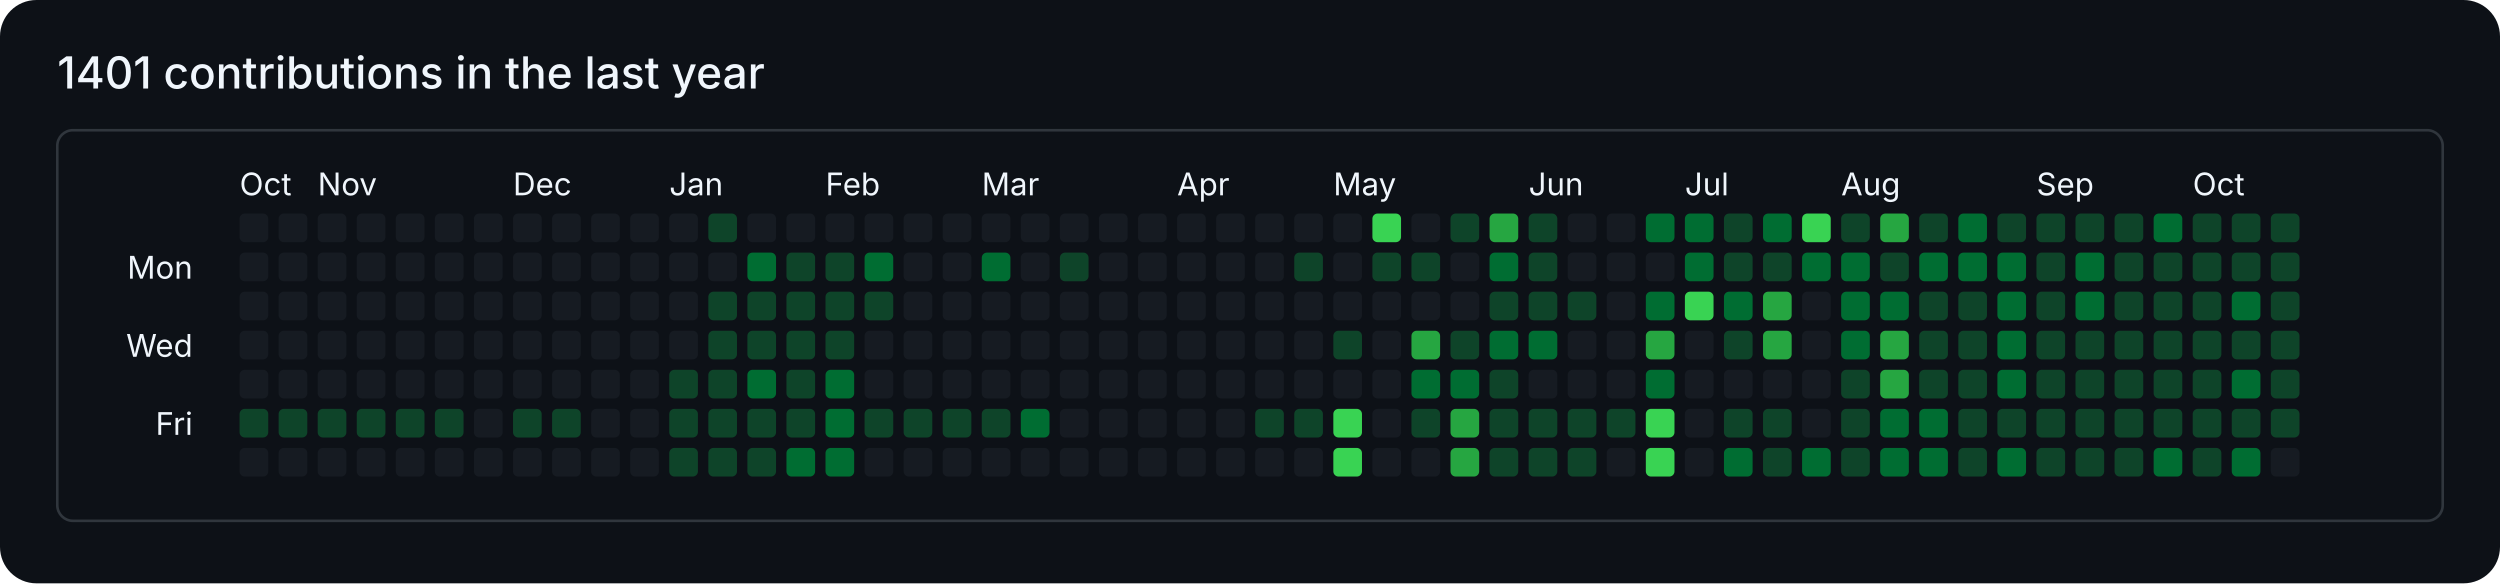
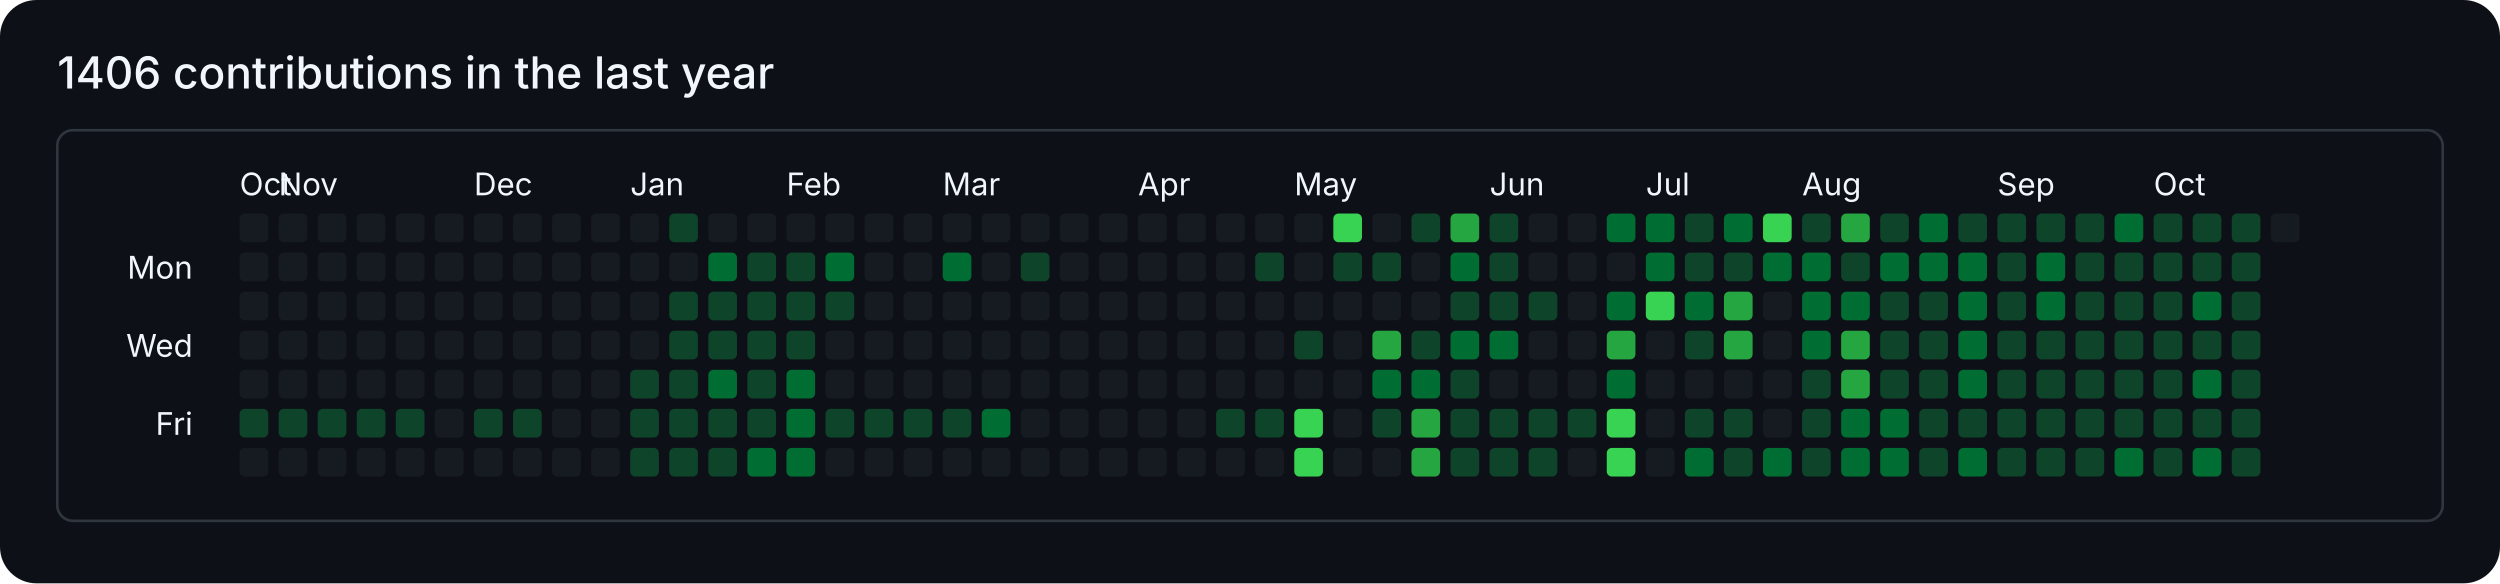
<svg xmlns="http://www.w3.org/2000/svg" width="1200" height="280" viewBox="0 0 960 224" fill="none" role="img" aria-label="AleksZyro GitHub contribution calendar">
  <style>
    .title { font: 500 17px -apple-system, BlinkMacSystemFont, 'Segoe UI', sans-serif; fill: #f0f6fc; }
    .month-label, .weekday-label, .legend, .hint { font: 400 12px -apple-system, BlinkMacSystemFont, 'Segoe UI', sans-serif; fill: #f0f6fc; }
    .hint, .legend-muted { fill: #8b949e; }
    .day-cell { shape-rendering: geometricPrecision; }
  </style>
  <rect width="960" height="224" rx="14" fill="#0d1117" />
-   <text x="22" y="34" class="title">1401 contributions in the last year</text>
+   <text x="22" y="34" class="title">1406 contributions in the last year</text>
  <rect x="22" y="50" width="916" height="150" rx="6" fill="none" stroke="#30363d" />
  <text x="92" y="75" class="month-label">Oct</text>
-   <text x="122" y="75" class="month-label">Nov</text>
-   <text x="197" y="75" class="month-label">Dec</text>
-   <text x="257" y="75" class="month-label">Jan</text>
-   <text x="317" y="75" class="month-label">Feb</text>
-   <text x="377" y="75" class="month-label">Mar</text>
-   <text x="452" y="75" class="month-label">Apr</text>
-   <text x="512" y="75" class="month-label">May</text>
-   <text x="587" y="75" class="month-label">Jun</text>
-   <text x="647" y="75" class="month-label">Jul</text>
-   <text x="707" y="75" class="month-label">Aug</text>
-   <text x="782" y="75" class="month-label">Sep</text>
-   <text x="842" y="75" class="month-label">Oct</text>
+   <text x="107" y="75" class="month-label">Nov</text>
+   <text x="182" y="75" class="month-label">Dec</text>
+   <text x="242" y="75" class="month-label">Jan</text>
+   <text x="302" y="75" class="month-label">Feb</text>
+   <text x="362" y="75" class="month-label">Mar</text>
+   <text x="437" y="75" class="month-label">Apr</text>
+   <text x="497" y="75" class="month-label">May</text>
+   <text x="572" y="75" class="month-label">Jun</text>
+   <text x="632" y="75" class="month-label">Jul</text>
+   <text x="692" y="75" class="month-label">Aug</text>
+   <text x="767" y="75" class="month-label">Sep</text>
+   <text x="827" y="75" class="month-label">Oct</text>
  <text x="74" y="107" class="weekday-label" text-anchor="end">Mon</text>
  <text x="74" y="137" class="weekday-label" text-anchor="end">Wed</text>
  <text x="74" y="167" class="weekday-label" text-anchor="end">Fri</text>
  <rect class="day-cell" x="92" y="82" width="11" height="11" rx="2" fill="#161b22" />
  <rect class="day-cell" x="92" y="97" width="11" height="11" rx="2" fill="#161b22" />
  <rect class="day-cell" x="92" y="112" width="11" height="11" rx="2" fill="#161b22" />
  <rect class="day-cell" x="92" y="127" width="11" height="11" rx="2" fill="#161b22" />
  <rect class="day-cell" x="92" y="142" width="11" height="11" rx="2" fill="#161b22" />
  <rect class="day-cell" x="92" y="157" width="11" height="11" rx="2" fill="#0e4429" />
  <rect class="day-cell" x="92" y="172" width="11" height="11" rx="2" fill="#161b22" />
  <rect class="day-cell" x="107" y="82" width="11" height="11" rx="2" fill="#161b22" />
  <rect class="day-cell" x="107" y="97" width="11" height="11" rx="2" fill="#161b22" />
  <rect class="day-cell" x="107" y="112" width="11" height="11" rx="2" fill="#161b22" />
  <rect class="day-cell" x="107" y="127" width="11" height="11" rx="2" fill="#161b22" />
  <rect class="day-cell" x="107" y="142" width="11" height="11" rx="2" fill="#161b22" />
  <rect class="day-cell" x="107" y="157" width="11" height="11" rx="2" fill="#0e4429" />
  <rect class="day-cell" x="107" y="172" width="11" height="11" rx="2" fill="#161b22" />
  <rect class="day-cell" x="122" y="82" width="11" height="11" rx="2" fill="#161b22" />
  <rect class="day-cell" x="122" y="97" width="11" height="11" rx="2" fill="#161b22" />
  <rect class="day-cell" x="122" y="112" width="11" height="11" rx="2" fill="#161b22" />
  <rect class="day-cell" x="122" y="127" width="11" height="11" rx="2" fill="#161b22" />
  <rect class="day-cell" x="122" y="142" width="11" height="11" rx="2" fill="#161b22" />
  <rect class="day-cell" x="122" y="157" width="11" height="11" rx="2" fill="#0e4429" />
  <rect class="day-cell" x="122" y="172" width="11" height="11" rx="2" fill="#161b22" />
  <rect class="day-cell" x="137" y="82" width="11" height="11" rx="2" fill="#161b22" />
  <rect class="day-cell" x="137" y="97" width="11" height="11" rx="2" fill="#161b22" />
  <rect class="day-cell" x="137" y="112" width="11" height="11" rx="2" fill="#161b22" />
  <rect class="day-cell" x="137" y="127" width="11" height="11" rx="2" fill="#161b22" />
  <rect class="day-cell" x="137" y="142" width="11" height="11" rx="2" fill="#161b22" />
  <rect class="day-cell" x="137" y="157" width="11" height="11" rx="2" fill="#0e4429" />
  <rect class="day-cell" x="137" y="172" width="11" height="11" rx="2" fill="#161b22" />
  <rect class="day-cell" x="152" y="82" width="11" height="11" rx="2" fill="#161b22" />
  <rect class="day-cell" x="152" y="97" width="11" height="11" rx="2" fill="#161b22" />
  <rect class="day-cell" x="152" y="112" width="11" height="11" rx="2" fill="#161b22" />
  <rect class="day-cell" x="152" y="127" width="11" height="11" rx="2" fill="#161b22" />
  <rect class="day-cell" x="152" y="142" width="11" height="11" rx="2" fill="#161b22" />
  <rect class="day-cell" x="152" y="157" width="11" height="11" rx="2" fill="#0e4429" />
  <rect class="day-cell" x="152" y="172" width="11" height="11" rx="2" fill="#161b22" />
  <rect class="day-cell" x="167" y="82" width="11" height="11" rx="2" fill="#161b22" />
  <rect class="day-cell" x="167" y="97" width="11" height="11" rx="2" fill="#161b22" />
  <rect class="day-cell" x="167" y="112" width="11" height="11" rx="2" fill="#161b22" />
  <rect class="day-cell" x="167" y="127" width="11" height="11" rx="2" fill="#161b22" />
  <rect class="day-cell" x="167" y="142" width="11" height="11" rx="2" fill="#161b22" />
-   <rect class="day-cell" x="167" y="157" width="11" height="11" rx="2" fill="#0e4429" />
+   <rect class="day-cell" x="167" y="157" width="11" height="11" rx="2" fill="#161b22" />
  <rect class="day-cell" x="167" y="172" width="11" height="11" rx="2" fill="#161b22" />
  <rect class="day-cell" x="182" y="82" width="11" height="11" rx="2" fill="#161b22" />
  <rect class="day-cell" x="182" y="97" width="11" height="11" rx="2" fill="#161b22" />
  <rect class="day-cell" x="182" y="112" width="11" height="11" rx="2" fill="#161b22" />
  <rect class="day-cell" x="182" y="127" width="11" height="11" rx="2" fill="#161b22" />
  <rect class="day-cell" x="182" y="142" width="11" height="11" rx="2" fill="#161b22" />
-   <rect class="day-cell" x="182" y="157" width="11" height="11" rx="2" fill="#161b22" />
+   <rect class="day-cell" x="182" y="157" width="11" height="11" rx="2" fill="#0e4429" />
  <rect class="day-cell" x="182" y="172" width="11" height="11" rx="2" fill="#161b22" />
  <rect class="day-cell" x="197" y="82" width="11" height="11" rx="2" fill="#161b22" />
  <rect class="day-cell" x="197" y="97" width="11" height="11" rx="2" fill="#161b22" />
  <rect class="day-cell" x="197" y="112" width="11" height="11" rx="2" fill="#161b22" />
  <rect class="day-cell" x="197" y="127" width="11" height="11" rx="2" fill="#161b22" />
  <rect class="day-cell" x="197" y="142" width="11" height="11" rx="2" fill="#161b22" />
  <rect class="day-cell" x="197" y="157" width="11" height="11" rx="2" fill="#0e4429" />
  <rect class="day-cell" x="197" y="172" width="11" height="11" rx="2" fill="#161b22" />
  <rect class="day-cell" x="212" y="82" width="11" height="11" rx="2" fill="#161b22" />
  <rect class="day-cell" x="212" y="97" width="11" height="11" rx="2" fill="#161b22" />
  <rect class="day-cell" x="212" y="112" width="11" height="11" rx="2" fill="#161b22" />
  <rect class="day-cell" x="212" y="127" width="11" height="11" rx="2" fill="#161b22" />
  <rect class="day-cell" x="212" y="142" width="11" height="11" rx="2" fill="#161b22" />
-   <rect class="day-cell" x="212" y="157" width="11" height="11" rx="2" fill="#0e4429" />
+   <rect class="day-cell" x="212" y="157" width="11" height="11" rx="2" fill="#161b22" />
  <rect class="day-cell" x="212" y="172" width="11" height="11" rx="2" fill="#161b22" />
  <rect class="day-cell" x="227" y="82" width="11" height="11" rx="2" fill="#161b22" />
  <rect class="day-cell" x="227" y="97" width="11" height="11" rx="2" fill="#161b22" />
  <rect class="day-cell" x="227" y="112" width="11" height="11" rx="2" fill="#161b22" />
  <rect class="day-cell" x="227" y="127" width="11" height="11" rx="2" fill="#161b22" />
  <rect class="day-cell" x="227" y="142" width="11" height="11" rx="2" fill="#161b22" />
  <rect class="day-cell" x="227" y="157" width="11" height="11" rx="2" fill="#161b22" />
  <rect class="day-cell" x="227" y="172" width="11" height="11" rx="2" fill="#161b22" />
  <rect class="day-cell" x="242" y="82" width="11" height="11" rx="2" fill="#161b22" />
  <rect class="day-cell" x="242" y="97" width="11" height="11" rx="2" fill="#161b22" />
  <rect class="day-cell" x="242" y="112" width="11" height="11" rx="2" fill="#161b22" />
  <rect class="day-cell" x="242" y="127" width="11" height="11" rx="2" fill="#161b22" />
-   <rect class="day-cell" x="242" y="142" width="11" height="11" rx="2" fill="#161b22" />
-   <rect class="day-cell" x="242" y="157" width="11" height="11" rx="2" fill="#161b22" />
-   <rect class="day-cell" x="242" y="172" width="11" height="11" rx="2" fill="#161b22" />
-   <rect class="day-cell" x="257" y="82" width="11" height="11" rx="2" fill="#161b22" />
+   <rect class="day-cell" x="242" y="142" width="11" height="11" rx="2" fill="#0e4429" />
+   <rect class="day-cell" x="242" y="157" width="11" height="11" rx="2" fill="#0e4429" />
+   <rect class="day-cell" x="242" y="172" width="11" height="11" rx="2" fill="#0e4429" />
+   <rect class="day-cell" x="257" y="82" width="11" height="11" rx="2" fill="#0e4429" />
  <rect class="day-cell" x="257" y="97" width="11" height="11" rx="2" fill="#161b22" />
-   <rect class="day-cell" x="257" y="112" width="11" height="11" rx="2" fill="#161b22" />
-   <rect class="day-cell" x="257" y="127" width="11" height="11" rx="2" fill="#161b22" />
+   <rect class="day-cell" x="257" y="112" width="11" height="11" rx="2" fill="#0e4429" />
+   <rect class="day-cell" x="257" y="127" width="11" height="11" rx="2" fill="#0e4429" />
  <rect class="day-cell" x="257" y="142" width="11" height="11" rx="2" fill="#0e4429" />
  <rect class="day-cell" x="257" y="157" width="11" height="11" rx="2" fill="#0e4429" />
  <rect class="day-cell" x="257" y="172" width="11" height="11" rx="2" fill="#0e4429" />
-   <rect class="day-cell" x="272" y="82" width="11" height="11" rx="2" fill="#0e4429" />
-   <rect class="day-cell" x="272" y="97" width="11" height="11" rx="2" fill="#161b22" />
+   <rect class="day-cell" x="272" y="82" width="11" height="11" rx="2" fill="#161b22" />
+   <rect class="day-cell" x="272" y="97" width="11" height="11" rx="2" fill="#006d32" />
  <rect class="day-cell" x="272" y="112" width="11" height="11" rx="2" fill="#0e4429" />
  <rect class="day-cell" x="272" y="127" width="11" height="11" rx="2" fill="#0e4429" />
-   <rect class="day-cell" x="272" y="142" width="11" height="11" rx="2" fill="#0e4429" />
+   <rect class="day-cell" x="272" y="142" width="11" height="11" rx="2" fill="#006d32" />
  <rect class="day-cell" x="272" y="157" width="11" height="11" rx="2" fill="#0e4429" />
  <rect class="day-cell" x="272" y="172" width="11" height="11" rx="2" fill="#0e4429" />
  <rect class="day-cell" x="287" y="82" width="11" height="11" rx="2" fill="#161b22" />
-   <rect class="day-cell" x="287" y="97" width="11" height="11" rx="2" fill="#006d32" />
+   <rect class="day-cell" x="287" y="97" width="11" height="11" rx="2" fill="#0e4429" />
  <rect class="day-cell" x="287" y="112" width="11" height="11" rx="2" fill="#0e4429" />
  <rect class="day-cell" x="287" y="127" width="11" height="11" rx="2" fill="#0e4429" />
-   <rect class="day-cell" x="287" y="142" width="11" height="11" rx="2" fill="#006d32" />
+   <rect class="day-cell" x="287" y="142" width="11" height="11" rx="2" fill="#0e4429" />
  <rect class="day-cell" x="287" y="157" width="11" height="11" rx="2" fill="#0e4429" />
-   <rect class="day-cell" x="287" y="172" width="11" height="11" rx="2" fill="#0e4429" />
+   <rect class="day-cell" x="287" y="172" width="11" height="11" rx="2" fill="#006d32" />
  <rect class="day-cell" x="302" y="82" width="11" height="11" rx="2" fill="#161b22" />
  <rect class="day-cell" x="302" y="97" width="11" height="11" rx="2" fill="#0e4429" />
  <rect class="day-cell" x="302" y="112" width="11" height="11" rx="2" fill="#0e4429" />
  <rect class="day-cell" x="302" y="127" width="11" height="11" rx="2" fill="#0e4429" />
-   <rect class="day-cell" x="302" y="142" width="11" height="11" rx="2" fill="#0e4429" />
-   <rect class="day-cell" x="302" y="157" width="11" height="11" rx="2" fill="#0e4429" />
+   <rect class="day-cell" x="302" y="142" width="11" height="11" rx="2" fill="#006d32" />
+   <rect class="day-cell" x="302" y="157" width="11" height="11" rx="2" fill="#006d32" />
  <rect class="day-cell" x="302" y="172" width="11" height="11" rx="2" fill="#006d32" />
  <rect class="day-cell" x="317" y="82" width="11" height="11" rx="2" fill="#161b22" />
-   <rect class="day-cell" x="317" y="97" width="11" height="11" rx="2" fill="#0e4429" />
+   <rect class="day-cell" x="317" y="97" width="11" height="11" rx="2" fill="#006d32" />
  <rect class="day-cell" x="317" y="112" width="11" height="11" rx="2" fill="#0e4429" />
-   <rect class="day-cell" x="317" y="127" width="11" height="11" rx="2" fill="#0e4429" />
-   <rect class="day-cell" x="317" y="142" width="11" height="11" rx="2" fill="#006d32" />
-   <rect class="day-cell" x="317" y="157" width="11" height="11" rx="2" fill="#006d32" />
-   <rect class="day-cell" x="317" y="172" width="11" height="11" rx="2" fill="#006d32" />
+   <rect class="day-cell" x="317" y="127" width="11" height="11" rx="2" fill="#161b22" />
+   <rect class="day-cell" x="317" y="142" width="11" height="11" rx="2" fill="#161b22" />
+   <rect class="day-cell" x="317" y="157" width="11" height="11" rx="2" fill="#0e4429" />
+   <rect class="day-cell" x="317" y="172" width="11" height="11" rx="2" fill="#161b22" />
  <rect class="day-cell" x="332" y="82" width="11" height="11" rx="2" fill="#161b22" />
-   <rect class="day-cell" x="332" y="97" width="11" height="11" rx="2" fill="#006d32" />
-   <rect class="day-cell" x="332" y="112" width="11" height="11" rx="2" fill="#0e4429" />
+   <rect class="day-cell" x="332" y="97" width="11" height="11" rx="2" fill="#161b22" />
+   <rect class="day-cell" x="332" y="112" width="11" height="11" rx="2" fill="#161b22" />
  <rect class="day-cell" x="332" y="127" width="11" height="11" rx="2" fill="#161b22" />
  <rect class="day-cell" x="332" y="142" width="11" height="11" rx="2" fill="#161b22" />
  <rect class="day-cell" x="332" y="157" width="11" height="11" rx="2" fill="#0e4429" />
  <rect class="day-cell" x="332" y="172" width="11" height="11" rx="2" fill="#161b22" />
  <rect class="day-cell" x="347" y="82" width="11" height="11" rx="2" fill="#161b22" />
  <rect class="day-cell" x="347" y="97" width="11" height="11" rx="2" fill="#161b22" />
  <rect class="day-cell" x="347" y="112" width="11" height="11" rx="2" fill="#161b22" />
  <rect class="day-cell" x="347" y="127" width="11" height="11" rx="2" fill="#161b22" />
  <rect class="day-cell" x="347" y="142" width="11" height="11" rx="2" fill="#161b22" />
  <rect class="day-cell" x="347" y="157" width="11" height="11" rx="2" fill="#0e4429" />
  <rect class="day-cell" x="347" y="172" width="11" height="11" rx="2" fill="#161b22" />
  <rect class="day-cell" x="362" y="82" width="11" height="11" rx="2" fill="#161b22" />
-   <rect class="day-cell" x="362" y="97" width="11" height="11" rx="2" fill="#161b22" />
+   <rect class="day-cell" x="362" y="97" width="11" height="11" rx="2" fill="#006d32" />
  <rect class="day-cell" x="362" y="112" width="11" height="11" rx="2" fill="#161b22" />
  <rect class="day-cell" x="362" y="127" width="11" height="11" rx="2" fill="#161b22" />
  <rect class="day-cell" x="362" y="142" width="11" height="11" rx="2" fill="#161b22" />
  <rect class="day-cell" x="362" y="157" width="11" height="11" rx="2" fill="#0e4429" />
  <rect class="day-cell" x="362" y="172" width="11" height="11" rx="2" fill="#161b22" />
  <rect class="day-cell" x="377" y="82" width="11" height="11" rx="2" fill="#161b22" />
-   <rect class="day-cell" x="377" y="97" width="11" height="11" rx="2" fill="#006d32" />
+   <rect class="day-cell" x="377" y="97" width="11" height="11" rx="2" fill="#161b22" />
  <rect class="day-cell" x="377" y="112" width="11" height="11" rx="2" fill="#161b22" />
  <rect class="day-cell" x="377" y="127" width="11" height="11" rx="2" fill="#161b22" />
  <rect class="day-cell" x="377" y="142" width="11" height="11" rx="2" fill="#161b22" />
-   <rect class="day-cell" x="377" y="157" width="11" height="11" rx="2" fill="#0e4429" />
+   <rect class="day-cell" x="377" y="157" width="11" height="11" rx="2" fill="#006d32" />
  <rect class="day-cell" x="377" y="172" width="11" height="11" rx="2" fill="#161b22" />
  <rect class="day-cell" x="392" y="82" width="11" height="11" rx="2" fill="#161b22" />
-   <rect class="day-cell" x="392" y="97" width="11" height="11" rx="2" fill="#161b22" />
+   <rect class="day-cell" x="392" y="97" width="11" height="11" rx="2" fill="#0e4429" />
  <rect class="day-cell" x="392" y="112" width="11" height="11" rx="2" fill="#161b22" />
  <rect class="day-cell" x="392" y="127" width="11" height="11" rx="2" fill="#161b22" />
  <rect class="day-cell" x="392" y="142" width="11" height="11" rx="2" fill="#161b22" />
-   <rect class="day-cell" x="392" y="157" width="11" height="11" rx="2" fill="#006d32" />
+   <rect class="day-cell" x="392" y="157" width="11" height="11" rx="2" fill="#161b22" />
  <rect class="day-cell" x="392" y="172" width="11" height="11" rx="2" fill="#161b22" />
  <rect class="day-cell" x="407" y="82" width="11" height="11" rx="2" fill="#161b22" />
-   <rect class="day-cell" x="407" y="97" width="11" height="11" rx="2" fill="#0e4429" />
+   <rect class="day-cell" x="407" y="97" width="11" height="11" rx="2" fill="#161b22" />
  <rect class="day-cell" x="407" y="112" width="11" height="11" rx="2" fill="#161b22" />
  <rect class="day-cell" x="407" y="127" width="11" height="11" rx="2" fill="#161b22" />
  <rect class="day-cell" x="407" y="142" width="11" height="11" rx="2" fill="#161b22" />
  <rect class="day-cell" x="407" y="157" width="11" height="11" rx="2" fill="#161b22" />
  <rect class="day-cell" x="407" y="172" width="11" height="11" rx="2" fill="#161b22" />
  <rect class="day-cell" x="422" y="82" width="11" height="11" rx="2" fill="#161b22" />
  <rect class="day-cell" x="422" y="97" width="11" height="11" rx="2" fill="#161b22" />
  <rect class="day-cell" x="422" y="112" width="11" height="11" rx="2" fill="#161b22" />
  <rect class="day-cell" x="422" y="127" width="11" height="11" rx="2" fill="#161b22" />
  <rect class="day-cell" x="422" y="142" width="11" height="11" rx="2" fill="#161b22" />
  <rect class="day-cell" x="422" y="157" width="11" height="11" rx="2" fill="#161b22" />
  <rect class="day-cell" x="422" y="172" width="11" height="11" rx="2" fill="#161b22" />
  <rect class="day-cell" x="437" y="82" width="11" height="11" rx="2" fill="#161b22" />
  <rect class="day-cell" x="437" y="97" width="11" height="11" rx="2" fill="#161b22" />
  <rect class="day-cell" x="437" y="112" width="11" height="11" rx="2" fill="#161b22" />
  <rect class="day-cell" x="437" y="127" width="11" height="11" rx="2" fill="#161b22" />
  <rect class="day-cell" x="437" y="142" width="11" height="11" rx="2" fill="#161b22" />
  <rect class="day-cell" x="437" y="157" width="11" height="11" rx="2" fill="#161b22" />
  <rect class="day-cell" x="437" y="172" width="11" height="11" rx="2" fill="#161b22" />
  <rect class="day-cell" x="452" y="82" width="11" height="11" rx="2" fill="#161b22" />
  <rect class="day-cell" x="452" y="97" width="11" height="11" rx="2" fill="#161b22" />
  <rect class="day-cell" x="452" y="112" width="11" height="11" rx="2" fill="#161b22" />
  <rect class="day-cell" x="452" y="127" width="11" height="11" rx="2" fill="#161b22" />
  <rect class="day-cell" x="452" y="142" width="11" height="11" rx="2" fill="#161b22" />
  <rect class="day-cell" x="452" y="157" width="11" height="11" rx="2" fill="#161b22" />
  <rect class="day-cell" x="452" y="172" width="11" height="11" rx="2" fill="#161b22" />
  <rect class="day-cell" x="467" y="82" width="11" height="11" rx="2" fill="#161b22" />
  <rect class="day-cell" x="467" y="97" width="11" height="11" rx="2" fill="#161b22" />
  <rect class="day-cell" x="467" y="112" width="11" height="11" rx="2" fill="#161b22" />
  <rect class="day-cell" x="467" y="127" width="11" height="11" rx="2" fill="#161b22" />
  <rect class="day-cell" x="467" y="142" width="11" height="11" rx="2" fill="#161b22" />
-   <rect class="day-cell" x="467" y="157" width="11" height="11" rx="2" fill="#161b22" />
+   <rect class="day-cell" x="467" y="157" width="11" height="11" rx="2" fill="#0e4429" />
  <rect class="day-cell" x="467" y="172" width="11" height="11" rx="2" fill="#161b22" />
  <rect class="day-cell" x="482" y="82" width="11" height="11" rx="2" fill="#161b22" />
-   <rect class="day-cell" x="482" y="97" width="11" height="11" rx="2" fill="#161b22" />
+   <rect class="day-cell" x="482" y="97" width="11" height="11" rx="2" fill="#0e4429" />
  <rect class="day-cell" x="482" y="112" width="11" height="11" rx="2" fill="#161b22" />
  <rect class="day-cell" x="482" y="127" width="11" height="11" rx="2" fill="#161b22" />
  <rect class="day-cell" x="482" y="142" width="11" height="11" rx="2" fill="#161b22" />
  <rect class="day-cell" x="482" y="157" width="11" height="11" rx="2" fill="#0e4429" />
  <rect class="day-cell" x="482" y="172" width="11" height="11" rx="2" fill="#161b22" />
  <rect class="day-cell" x="497" y="82" width="11" height="11" rx="2" fill="#161b22" />
-   <rect class="day-cell" x="497" y="97" width="11" height="11" rx="2" fill="#0e4429" />
+   <rect class="day-cell" x="497" y="97" width="11" height="11" rx="2" fill="#161b22" />
  <rect class="day-cell" x="497" y="112" width="11" height="11" rx="2" fill="#161b22" />
-   <rect class="day-cell" x="497" y="127" width="11" height="11" rx="2" fill="#161b22" />
+   <rect class="day-cell" x="497" y="127" width="11" height="11" rx="2" fill="#0e4429" />
  <rect class="day-cell" x="497" y="142" width="11" height="11" rx="2" fill="#161b22" />
-   <rect class="day-cell" x="497" y="157" width="11" height="11" rx="2" fill="#0e4429" />
-   <rect class="day-cell" x="497" y="172" width="11" height="11" rx="2" fill="#161b22" />
-   <rect class="day-cell" x="512" y="82" width="11" height="11" rx="2" fill="#161b22" />
-   <rect class="day-cell" x="512" y="97" width="11" height="11" rx="2" fill="#161b22" />
+   <rect class="day-cell" x="497" y="157" width="11" height="11" rx="2" fill="#39d353" />
+   <rect class="day-cell" x="497" y="172" width="11" height="11" rx="2" fill="#39d353" />
+   <rect class="day-cell" x="512" y="82" width="11" height="11" rx="2" fill="#39d353" />
+   <rect class="day-cell" x="512" y="97" width="11" height="11" rx="2" fill="#0e4429" />
  <rect class="day-cell" x="512" y="112" width="11" height="11" rx="2" fill="#161b22" />
-   <rect class="day-cell" x="512" y="127" width="11" height="11" rx="2" fill="#0e4429" />
+   <rect class="day-cell" x="512" y="127" width="11" height="11" rx="2" fill="#161b22" />
  <rect class="day-cell" x="512" y="142" width="11" height="11" rx="2" fill="#161b22" />
-   <rect class="day-cell" x="512" y="157" width="11" height="11" rx="2" fill="#39d353" />
-   <rect class="day-cell" x="512" y="172" width="11" height="11" rx="2" fill="#39d353" />
-   <rect class="day-cell" x="527" y="82" width="11" height="11" rx="2" fill="#39d353" />
+   <rect class="day-cell" x="512" y="157" width="11" height="11" rx="2" fill="#161b22" />
+   <rect class="day-cell" x="512" y="172" width="11" height="11" rx="2" fill="#161b22" />
+   <rect class="day-cell" x="527" y="82" width="11" height="11" rx="2" fill="#161b22" />
  <rect class="day-cell" x="527" y="97" width="11" height="11" rx="2" fill="#0e4429" />
  <rect class="day-cell" x="527" y="112" width="11" height="11" rx="2" fill="#161b22" />
-   <rect class="day-cell" x="527" y="127" width="11" height="11" rx="2" fill="#161b22" />
-   <rect class="day-cell" x="527" y="142" width="11" height="11" rx="2" fill="#161b22" />
-   <rect class="day-cell" x="527" y="157" width="11" height="11" rx="2" fill="#161b22" />
+   <rect class="day-cell" x="527" y="127" width="11" height="11" rx="2" fill="#26a641" />
+   <rect class="day-cell" x="527" y="142" width="11" height="11" rx="2" fill="#006d32" />
+   <rect class="day-cell" x="527" y="157" width="11" height="11" rx="2" fill="#0e4429" />
  <rect class="day-cell" x="527" y="172" width="11" height="11" rx="2" fill="#161b22" />
-   <rect class="day-cell" x="542" y="82" width="11" height="11" rx="2" fill="#161b22" />
-   <rect class="day-cell" x="542" y="97" width="11" height="11" rx="2" fill="#0e4429" />
+   <rect class="day-cell" x="542" y="82" width="11" height="11" rx="2" fill="#0e4429" />
+   <rect class="day-cell" x="542" y="97" width="11" height="11" rx="2" fill="#161b22" />
  <rect class="day-cell" x="542" y="112" width="11" height="11" rx="2" fill="#161b22" />
-   <rect class="day-cell" x="542" y="127" width="11" height="11" rx="2" fill="#26a641" />
+   <rect class="day-cell" x="542" y="127" width="11" height="11" rx="2" fill="#0e4429" />
  <rect class="day-cell" x="542" y="142" width="11" height="11" rx="2" fill="#006d32" />
-   <rect class="day-cell" x="542" y="157" width="11" height="11" rx="2" fill="#0e4429" />
-   <rect class="day-cell" x="542" y="172" width="11" height="11" rx="2" fill="#161b22" />
-   <rect class="day-cell" x="557" y="82" width="11" height="11" rx="2" fill="#0e4429" />
-   <rect class="day-cell" x="557" y="97" width="11" height="11" rx="2" fill="#161b22" />
-   <rect class="day-cell" x="557" y="112" width="11" height="11" rx="2" fill="#161b22" />
-   <rect class="day-cell" x="557" y="127" width="11" height="11" rx="2" fill="#0e4429" />
-   <rect class="day-cell" x="557" y="142" width="11" height="11" rx="2" fill="#006d32" />
-   <rect class="day-cell" x="557" y="157" width="11" height="11" rx="2" fill="#26a641" />
-   <rect class="day-cell" x="557" y="172" width="11" height="11" rx="2" fill="#26a641" />
-   <rect class="day-cell" x="572" y="82" width="11" height="11" rx="2" fill="#26a641" />
-   <rect class="day-cell" x="572" y="97" width="11" height="11" rx="2" fill="#006d32" />
+   <rect class="day-cell" x="542" y="157" width="11" height="11" rx="2" fill="#26a641" />
+   <rect class="day-cell" x="542" y="172" width="11" height="11" rx="2" fill="#26a641" />
+   <rect class="day-cell" x="557" y="82" width="11" height="11" rx="2" fill="#26a641" />
+   <rect class="day-cell" x="557" y="97" width="11" height="11" rx="2" fill="#006d32" />
+   <rect class="day-cell" x="557" y="112" width="11" height="11" rx="2" fill="#0e4429" />
+   <rect class="day-cell" x="557" y="127" width="11" height="11" rx="2" fill="#006d32" />
+   <rect class="day-cell" x="557" y="142" width="11" height="11" rx="2" fill="#0e4429" />
+   <rect class="day-cell" x="557" y="157" width="11" height="11" rx="2" fill="#0e4429" />
+   <rect class="day-cell" x="557" y="172" width="11" height="11" rx="2" fill="#0e4429" />
+   <rect class="day-cell" x="572" y="82" width="11" height="11" rx="2" fill="#0e4429" />
+   <rect class="day-cell" x="572" y="97" width="11" height="11" rx="2" fill="#0e4429" />
  <rect class="day-cell" x="572" y="112" width="11" height="11" rx="2" fill="#0e4429" />
  <rect class="day-cell" x="572" y="127" width="11" height="11" rx="2" fill="#006d32" />
-   <rect class="day-cell" x="572" y="142" width="11" height="11" rx="2" fill="#0e4429" />
+   <rect class="day-cell" x="572" y="142" width="11" height="11" rx="2" fill="#161b22" />
  <rect class="day-cell" x="572" y="157" width="11" height="11" rx="2" fill="#0e4429" />
  <rect class="day-cell" x="572" y="172" width="11" height="11" rx="2" fill="#0e4429" />
-   <rect class="day-cell" x="587" y="82" width="11" height="11" rx="2" fill="#0e4429" />
-   <rect class="day-cell" x="587" y="97" width="11" height="11" rx="2" fill="#0e4429" />
+   <rect class="day-cell" x="587" y="82" width="11" height="11" rx="2" fill="#161b22" />
+   <rect class="day-cell" x="587" y="97" width="11" height="11" rx="2" fill="#161b22" />
  <rect class="day-cell" x="587" y="112" width="11" height="11" rx="2" fill="#0e4429" />
-   <rect class="day-cell" x="587" y="127" width="11" height="11" rx="2" fill="#006d32" />
+   <rect class="day-cell" x="587" y="127" width="11" height="11" rx="2" fill="#161b22" />
  <rect class="day-cell" x="587" y="142" width="11" height="11" rx="2" fill="#161b22" />
  <rect class="day-cell" x="587" y="157" width="11" height="11" rx="2" fill="#0e4429" />
  <rect class="day-cell" x="587" y="172" width="11" height="11" rx="2" fill="#0e4429" />
  <rect class="day-cell" x="602" y="82" width="11" height="11" rx="2" fill="#161b22" />
  <rect class="day-cell" x="602" y="97" width="11" height="11" rx="2" fill="#161b22" />
-   <rect class="day-cell" x="602" y="112" width="11" height="11" rx="2" fill="#0e4429" />
+   <rect class="day-cell" x="602" y="112" width="11" height="11" rx="2" fill="#161b22" />
  <rect class="day-cell" x="602" y="127" width="11" height="11" rx="2" fill="#161b22" />
  <rect class="day-cell" x="602" y="142" width="11" height="11" rx="2" fill="#161b22" />
  <rect class="day-cell" x="602" y="157" width="11" height="11" rx="2" fill="#0e4429" />
-   <rect class="day-cell" x="602" y="172" width="11" height="11" rx="2" fill="#0e4429" />
-   <rect class="day-cell" x="617" y="82" width="11" height="11" rx="2" fill="#161b22" />
+   <rect class="day-cell" x="602" y="172" width="11" height="11" rx="2" fill="#161b22" />
+   <rect class="day-cell" x="617" y="82" width="11" height="11" rx="2" fill="#006d32" />
  <rect class="day-cell" x="617" y="97" width="11" height="11" rx="2" fill="#161b22" />
-   <rect class="day-cell" x="617" y="112" width="11" height="11" rx="2" fill="#161b22" />
-   <rect class="day-cell" x="617" y="127" width="11" height="11" rx="2" fill="#161b22" />
-   <rect class="day-cell" x="617" y="142" width="11" height="11" rx="2" fill="#161b22" />
-   <rect class="day-cell" x="617" y="157" width="11" height="11" rx="2" fill="#0e4429" />
-   <rect class="day-cell" x="617" y="172" width="11" height="11" rx="2" fill="#161b22" />
+   <rect class="day-cell" x="617" y="112" width="11" height="11" rx="2" fill="#006d32" />
+   <rect class="day-cell" x="617" y="127" width="11" height="11" rx="2" fill="#26a641" />
+   <rect class="day-cell" x="617" y="142" width="11" height="11" rx="2" fill="#006d32" />
+   <rect class="day-cell" x="617" y="157" width="11" height="11" rx="2" fill="#39d353" />
+   <rect class="day-cell" x="617" y="172" width="11" height="11" rx="2" fill="#39d353" />
  <rect class="day-cell" x="632" y="82" width="11" height="11" rx="2" fill="#006d32" />
-   <rect class="day-cell" x="632" y="97" width="11" height="11" rx="2" fill="#161b22" />
-   <rect class="day-cell" x="632" y="112" width="11" height="11" rx="2" fill="#006d32" />
-   <rect class="day-cell" x="632" y="127" width="11" height="11" rx="2" fill="#26a641" />
-   <rect class="day-cell" x="632" y="142" width="11" height="11" rx="2" fill="#006d32" />
-   <rect class="day-cell" x="632" y="157" width="11" height="11" rx="2" fill="#39d353" />
-   <rect class="day-cell" x="632" y="172" width="11" height="11" rx="2" fill="#39d353" />
-   <rect class="day-cell" x="647" y="82" width="11" height="11" rx="2" fill="#006d32" />
-   <rect class="day-cell" x="647" y="97" width="11" height="11" rx="2" fill="#006d32" />
-   <rect class="day-cell" x="647" y="112" width="11" height="11" rx="2" fill="#39d353" />
-   <rect class="day-cell" x="647" y="127" width="11" height="11" rx="2" fill="#161b22" />
+   <rect class="day-cell" x="632" y="97" width="11" height="11" rx="2" fill="#006d32" />
+   <rect class="day-cell" x="632" y="112" width="11" height="11" rx="2" fill="#39d353" />
+   <rect class="day-cell" x="632" y="127" width="11" height="11" rx="2" fill="#161b22" />
+   <rect class="day-cell" x="632" y="142" width="11" height="11" rx="2" fill="#161b22" />
+   <rect class="day-cell" x="632" y="157" width="11" height="11" rx="2" fill="#161b22" />
+   <rect class="day-cell" x="632" y="172" width="11" height="11" rx="2" fill="#161b22" />
+   <rect class="day-cell" x="647" y="82" width="11" height="11" rx="2" fill="#0e4429" />
+   <rect class="day-cell" x="647" y="97" width="11" height="11" rx="2" fill="#0e4429" />
+   <rect class="day-cell" x="647" y="112" width="11" height="11" rx="2" fill="#006d32" />
+   <rect class="day-cell" x="647" y="127" width="11" height="11" rx="2" fill="#0e4429" />
  <rect class="day-cell" x="647" y="142" width="11" height="11" rx="2" fill="#161b22" />
-   <rect class="day-cell" x="647" y="157" width="11" height="11" rx="2" fill="#161b22" />
-   <rect class="day-cell" x="647" y="172" width="11" height="11" rx="2" fill="#161b22" />
-   <rect class="day-cell" x="662" y="82" width="11" height="11" rx="2" fill="#0e4429" />
+   <rect class="day-cell" x="647" y="157" width="11" height="11" rx="2" fill="#0e4429" />
+   <rect class="day-cell" x="647" y="172" width="11" height="11" rx="2" fill="#006d32" />
+   <rect class="day-cell" x="662" y="82" width="11" height="11" rx="2" fill="#006d32" />
  <rect class="day-cell" x="662" y="97" width="11" height="11" rx="2" fill="#0e4429" />
-   <rect class="day-cell" x="662" y="112" width="11" height="11" rx="2" fill="#006d32" />
-   <rect class="day-cell" x="662" y="127" width="11" height="11" rx="2" fill="#0e4429" />
+   <rect class="day-cell" x="662" y="112" width="11" height="11" rx="2" fill="#26a641" />
+   <rect class="day-cell" x="662" y="127" width="11" height="11" rx="2" fill="#26a641" />
  <rect class="day-cell" x="662" y="142" width="11" height="11" rx="2" fill="#161b22" />
  <rect class="day-cell" x="662" y="157" width="11" height="11" rx="2" fill="#0e4429" />
-   <rect class="day-cell" x="662" y="172" width="11" height="11" rx="2" fill="#006d32" />
-   <rect class="day-cell" x="677" y="82" width="11" height="11" rx="2" fill="#006d32" />
-   <rect class="day-cell" x="677" y="97" width="11" height="11" rx="2" fill="#0e4429" />
-   <rect class="day-cell" x="677" y="112" width="11" height="11" rx="2" fill="#26a641" />
-   <rect class="day-cell" x="677" y="127" width="11" height="11" rx="2" fill="#26a641" />
+   <rect class="day-cell" x="662" y="172" width="11" height="11" rx="2" fill="#0e4429" />
+   <rect class="day-cell" x="677" y="82" width="11" height="11" rx="2" fill="#39d353" />
+   <rect class="day-cell" x="677" y="97" width="11" height="11" rx="2" fill="#006d32" />
+   <rect class="day-cell" x="677" y="112" width="11" height="11" rx="2" fill="#161b22" />
+   <rect class="day-cell" x="677" y="127" width="11" height="11" rx="2" fill="#161b22" />
  <rect class="day-cell" x="677" y="142" width="11" height="11" rx="2" fill="#161b22" />
-   <rect class="day-cell" x="677" y="157" width="11" height="11" rx="2" fill="#0e4429" />
-   <rect class="day-cell" x="677" y="172" width="11" height="11" rx="2" fill="#0e4429" />
-   <rect class="day-cell" x="692" y="82" width="11" height="11" rx="2" fill="#39d353" />
+   <rect class="day-cell" x="677" y="157" width="11" height="11" rx="2" fill="#161b22" />
+   <rect class="day-cell" x="677" y="172" width="11" height="11" rx="2" fill="#006d32" />
+   <rect class="day-cell" x="692" y="82" width="11" height="11" rx="2" fill="#0e4429" />
  <rect class="day-cell" x="692" y="97" width="11" height="11" rx="2" fill="#006d32" />
-   <rect class="day-cell" x="692" y="112" width="11" height="11" rx="2" fill="#161b22" />
-   <rect class="day-cell" x="692" y="127" width="11" height="11" rx="2" fill="#161b22" />
-   <rect class="day-cell" x="692" y="142" width="11" height="11" rx="2" fill="#161b22" />
-   <rect class="day-cell" x="692" y="157" width="11" height="11" rx="2" fill="#161b22" />
-   <rect class="day-cell" x="692" y="172" width="11" height="11" rx="2" fill="#006d32" />
-   <rect class="day-cell" x="707" y="82" width="11" height="11" rx="2" fill="#0e4429" />
-   <rect class="day-cell" x="707" y="97" width="11" height="11" rx="2" fill="#006d32" />
+   <rect class="day-cell" x="692" y="112" width="11" height="11" rx="2" fill="#006d32" />
+   <rect class="day-cell" x="692" y="127" width="11" height="11" rx="2" fill="#006d32" />
+   <rect class="day-cell" x="692" y="142" width="11" height="11" rx="2" fill="#0e4429" />
+   <rect class="day-cell" x="692" y="157" width="11" height="11" rx="2" fill="#0e4429" />
+   <rect class="day-cell" x="692" y="172" width="11" height="11" rx="2" fill="#0e4429" />
+   <rect class="day-cell" x="707" y="82" width="11" height="11" rx="2" fill="#26a641" />
+   <rect class="day-cell" x="707" y="97" width="11" height="11" rx="2" fill="#0e4429" />
  <rect class="day-cell" x="707" y="112" width="11" height="11" rx="2" fill="#006d32" />
-   <rect class="day-cell" x="707" y="127" width="11" height="11" rx="2" fill="#006d32" />
-   <rect class="day-cell" x="707" y="142" width="11" height="11" rx="2" fill="#0e4429" />
-   <rect class="day-cell" x="707" y="157" width="11" height="11" rx="2" fill="#0e4429" />
-   <rect class="day-cell" x="707" y="172" width="11" height="11" rx="2" fill="#0e4429" />
-   <rect class="day-cell" x="722" y="82" width="11" height="11" rx="2" fill="#26a641" />
-   <rect class="day-cell" x="722" y="97" width="11" height="11" rx="2" fill="#0e4429" />
-   <rect class="day-cell" x="722" y="112" width="11" height="11" rx="2" fill="#006d32" />
-   <rect class="day-cell" x="722" y="127" width="11" height="11" rx="2" fill="#26a641" />
-   <rect class="day-cell" x="722" y="142" width="11" height="11" rx="2" fill="#26a641" />
+   <rect class="day-cell" x="707" y="127" width="11" height="11" rx="2" fill="#26a641" />
+   <rect class="day-cell" x="707" y="142" width="11" height="11" rx="2" fill="#26a641" />
+   <rect class="day-cell" x="707" y="157" width="11" height="11" rx="2" fill="#006d32" />
+   <rect class="day-cell" x="707" y="172" width="11" height="11" rx="2" fill="#006d32" />
+   <rect class="day-cell" x="722" y="82" width="11" height="11" rx="2" fill="#0e4429" />
+   <rect class="day-cell" x="722" y="97" width="11" height="11" rx="2" fill="#006d32" />
+   <rect class="day-cell" x="722" y="112" width="11" height="11" rx="2" fill="#0e4429" />
+   <rect class="day-cell" x="722" y="127" width="11" height="11" rx="2" fill="#0e4429" />
+   <rect class="day-cell" x="722" y="142" width="11" height="11" rx="2" fill="#0e4429" />
  <rect class="day-cell" x="722" y="157" width="11" height="11" rx="2" fill="#006d32" />
  <rect class="day-cell" x="722" y="172" width="11" height="11" rx="2" fill="#006d32" />
-   <rect class="day-cell" x="737" y="82" width="11" height="11" rx="2" fill="#0e4429" />
+   <rect class="day-cell" x="737" y="82" width="11" height="11" rx="2" fill="#006d32" />
  <rect class="day-cell" x="737" y="97" width="11" height="11" rx="2" fill="#006d32" />
  <rect class="day-cell" x="737" y="112" width="11" height="11" rx="2" fill="#0e4429" />
  <rect class="day-cell" x="737" y="127" width="11" height="11" rx="2" fill="#0e4429" />
  <rect class="day-cell" x="737" y="142" width="11" height="11" rx="2" fill="#0e4429" />
-   <rect class="day-cell" x="737" y="157" width="11" height="11" rx="2" fill="#006d32" />
-   <rect class="day-cell" x="737" y="172" width="11" height="11" rx="2" fill="#006d32" />
-   <rect class="day-cell" x="752" y="82" width="11" height="11" rx="2" fill="#006d32" />
+   <rect class="day-cell" x="737" y="157" width="11" height="11" rx="2" fill="#0e4429" />
+   <rect class="day-cell" x="737" y="172" width="11" height="11" rx="2" fill="#0e4429" />
+   <rect class="day-cell" x="752" y="82" width="11" height="11" rx="2" fill="#0e4429" />
  <rect class="day-cell" x="752" y="97" width="11" height="11" rx="2" fill="#006d32" />
-   <rect class="day-cell" x="752" y="112" width="11" height="11" rx="2" fill="#0e4429" />
-   <rect class="day-cell" x="752" y="127" width="11" height="11" rx="2" fill="#0e4429" />
-   <rect class="day-cell" x="752" y="142" width="11" height="11" rx="2" fill="#0e4429" />
+   <rect class="day-cell" x="752" y="112" width="11" height="11" rx="2" fill="#006d32" />
+   <rect class="day-cell" x="752" y="127" width="11" height="11" rx="2" fill="#006d32" />
+   <rect class="day-cell" x="752" y="142" width="11" height="11" rx="2" fill="#006d32" />
  <rect class="day-cell" x="752" y="157" width="11" height="11" rx="2" fill="#0e4429" />
-   <rect class="day-cell" x="752" y="172" width="11" height="11" rx="2" fill="#0e4429" />
+   <rect class="day-cell" x="752" y="172" width="11" height="11" rx="2" fill="#006d32" />
  <rect class="day-cell" x="767" y="82" width="11" height="11" rx="2" fill="#0e4429" />
-   <rect class="day-cell" x="767" y="97" width="11" height="11" rx="2" fill="#006d32" />
-   <rect class="day-cell" x="767" y="112" width="11" height="11" rx="2" fill="#006d32" />
-   <rect class="day-cell" x="767" y="127" width="11" height="11" rx="2" fill="#006d32" />
-   <rect class="day-cell" x="767" y="142" width="11" height="11" rx="2" fill="#006d32" />
+   <rect class="day-cell" x="767" y="97" width="11" height="11" rx="2" fill="#0e4429" />
+   <rect class="day-cell" x="767" y="112" width="11" height="11" rx="2" fill="#0e4429" />
+   <rect class="day-cell" x="767" y="127" width="11" height="11" rx="2" fill="#0e4429" />
+   <rect class="day-cell" x="767" y="142" width="11" height="11" rx="2" fill="#0e4429" />
  <rect class="day-cell" x="767" y="157" width="11" height="11" rx="2" fill="#0e4429" />
-   <rect class="day-cell" x="767" y="172" width="11" height="11" rx="2" fill="#006d32" />
+   <rect class="day-cell" x="767" y="172" width="11" height="11" rx="2" fill="#0e4429" />
  <rect class="day-cell" x="782" y="82" width="11" height="11" rx="2" fill="#0e4429" />
-   <rect class="day-cell" x="782" y="97" width="11" height="11" rx="2" fill="#0e4429" />
-   <rect class="day-cell" x="782" y="112" width="11" height="11" rx="2" fill="#0e4429" />
+   <rect class="day-cell" x="782" y="97" width="11" height="11" rx="2" fill="#006d32" />
+   <rect class="day-cell" x="782" y="112" width="11" height="11" rx="2" fill="#006d32" />
  <rect class="day-cell" x="782" y="127" width="11" height="11" rx="2" fill="#0e4429" />
  <rect class="day-cell" x="782" y="142" width="11" height="11" rx="2" fill="#0e4429" />
  <rect class="day-cell" x="782" y="157" width="11" height="11" rx="2" fill="#0e4429" />
  <rect class="day-cell" x="782" y="172" width="11" height="11" rx="2" fill="#0e4429" />
  <rect class="day-cell" x="797" y="82" width="11" height="11" rx="2" fill="#0e4429" />
-   <rect class="day-cell" x="797" y="97" width="11" height="11" rx="2" fill="#006d32" />
-   <rect class="day-cell" x="797" y="112" width="11" height="11" rx="2" fill="#006d32" />
+   <rect class="day-cell" x="797" y="97" width="11" height="11" rx="2" fill="#0e4429" />
+   <rect class="day-cell" x="797" y="112" width="11" height="11" rx="2" fill="#0e4429" />
  <rect class="day-cell" x="797" y="127" width="11" height="11" rx="2" fill="#0e4429" />
  <rect class="day-cell" x="797" y="142" width="11" height="11" rx="2" fill="#0e4429" />
  <rect class="day-cell" x="797" y="157" width="11" height="11" rx="2" fill="#0e4429" />
  <rect class="day-cell" x="797" y="172" width="11" height="11" rx="2" fill="#0e4429" />
-   <rect class="day-cell" x="812" y="82" width="11" height="11" rx="2" fill="#0e4429" />
+   <rect class="day-cell" x="812" y="82" width="11" height="11" rx="2" fill="#006d32" />
  <rect class="day-cell" x="812" y="97" width="11" height="11" rx="2" fill="#0e4429" />
  <rect class="day-cell" x="812" y="112" width="11" height="11" rx="2" fill="#0e4429" />
  <rect class="day-cell" x="812" y="127" width="11" height="11" rx="2" fill="#0e4429" />
  <rect class="day-cell" x="812" y="142" width="11" height="11" rx="2" fill="#0e4429" />
  <rect class="day-cell" x="812" y="157" width="11" height="11" rx="2" fill="#0e4429" />
-   <rect class="day-cell" x="812" y="172" width="11" height="11" rx="2" fill="#0e4429" />
-   <rect class="day-cell" x="827" y="82" width="11" height="11" rx="2" fill="#006d32" />
+   <rect class="day-cell" x="812" y="172" width="11" height="11" rx="2" fill="#006d32" />
+   <rect class="day-cell" x="827" y="82" width="11" height="11" rx="2" fill="#0e4429" />
  <rect class="day-cell" x="827" y="97" width="11" height="11" rx="2" fill="#0e4429" />
  <rect class="day-cell" x="827" y="112" width="11" height="11" rx="2" fill="#0e4429" />
  <rect class="day-cell" x="827" y="127" width="11" height="11" rx="2" fill="#0e4429" />
  <rect class="day-cell" x="827" y="142" width="11" height="11" rx="2" fill="#0e4429" />
  <rect class="day-cell" x="827" y="157" width="11" height="11" rx="2" fill="#0e4429" />
-   <rect class="day-cell" x="827" y="172" width="11" height="11" rx="2" fill="#006d32" />
+   <rect class="day-cell" x="827" y="172" width="11" height="11" rx="2" fill="#0e4429" />
  <rect class="day-cell" x="842" y="82" width="11" height="11" rx="2" fill="#0e4429" />
  <rect class="day-cell" x="842" y="97" width="11" height="11" rx="2" fill="#0e4429" />
-   <rect class="day-cell" x="842" y="112" width="11" height="11" rx="2" fill="#0e4429" />
+   <rect class="day-cell" x="842" y="112" width="11" height="11" rx="2" fill="#006d32" />
  <rect class="day-cell" x="842" y="127" width="11" height="11" rx="2" fill="#0e4429" />
-   <rect class="day-cell" x="842" y="142" width="11" height="11" rx="2" fill="#0e4429" />
+   <rect class="day-cell" x="842" y="142" width="11" height="11" rx="2" fill="#006d32" />
  <rect class="day-cell" x="842" y="157" width="11" height="11" rx="2" fill="#0e4429" />
-   <rect class="day-cell" x="842" y="172" width="11" height="11" rx="2" fill="#0e4429" />
+   <rect class="day-cell" x="842" y="172" width="11" height="11" rx="2" fill="#006d32" />
  <rect class="day-cell" x="857" y="82" width="11" height="11" rx="2" fill="#0e4429" />
  <rect class="day-cell" x="857" y="97" width="11" height="11" rx="2" fill="#0e4429" />
-   <rect class="day-cell" x="857" y="112" width="11" height="11" rx="2" fill="#006d32" />
+   <rect class="day-cell" x="857" y="112" width="11" height="11" rx="2" fill="#0e4429" />
  <rect class="day-cell" x="857" y="127" width="11" height="11" rx="2" fill="#0e4429" />
-   <rect class="day-cell" x="857" y="142" width="11" height="11" rx="2" fill="#006d32" />
+   <rect class="day-cell" x="857" y="142" width="11" height="11" rx="2" fill="#0e4429" />
  <rect class="day-cell" x="857" y="157" width="11" height="11" rx="2" fill="#0e4429" />
-   <rect class="day-cell" x="857" y="172" width="11" height="11" rx="2" fill="#006d32" />
-   <rect class="day-cell" x="872" y="82" width="11" height="11" rx="2" fill="#0e4429" />
-   <rect class="day-cell" x="872" y="97" width="11" height="11" rx="2" fill="#0e4429" />
-   <rect class="day-cell" x="872" y="112" width="11" height="11" rx="2" fill="#0e4429" />
-   <rect class="day-cell" x="872" y="127" width="11" height="11" rx="2" fill="#0e4429" />
-   <rect class="day-cell" x="872" y="142" width="11" height="11" rx="2" fill="#0e4429" />
-   <rect class="day-cell" x="872" y="157" width="11" height="11" rx="2" fill="#0e4429" />
-   <rect class="day-cell" x="872" y="172" width="11" height="11" rx="2" fill="#161b22" />
+   <rect class="day-cell" x="857" y="172" width="11" height="11" rx="2" fill="#0e4429" />
+   <rect class="day-cell" x="872" y="82" width="11" height="11" rx="2" fill="#161b22" />
</svg>
